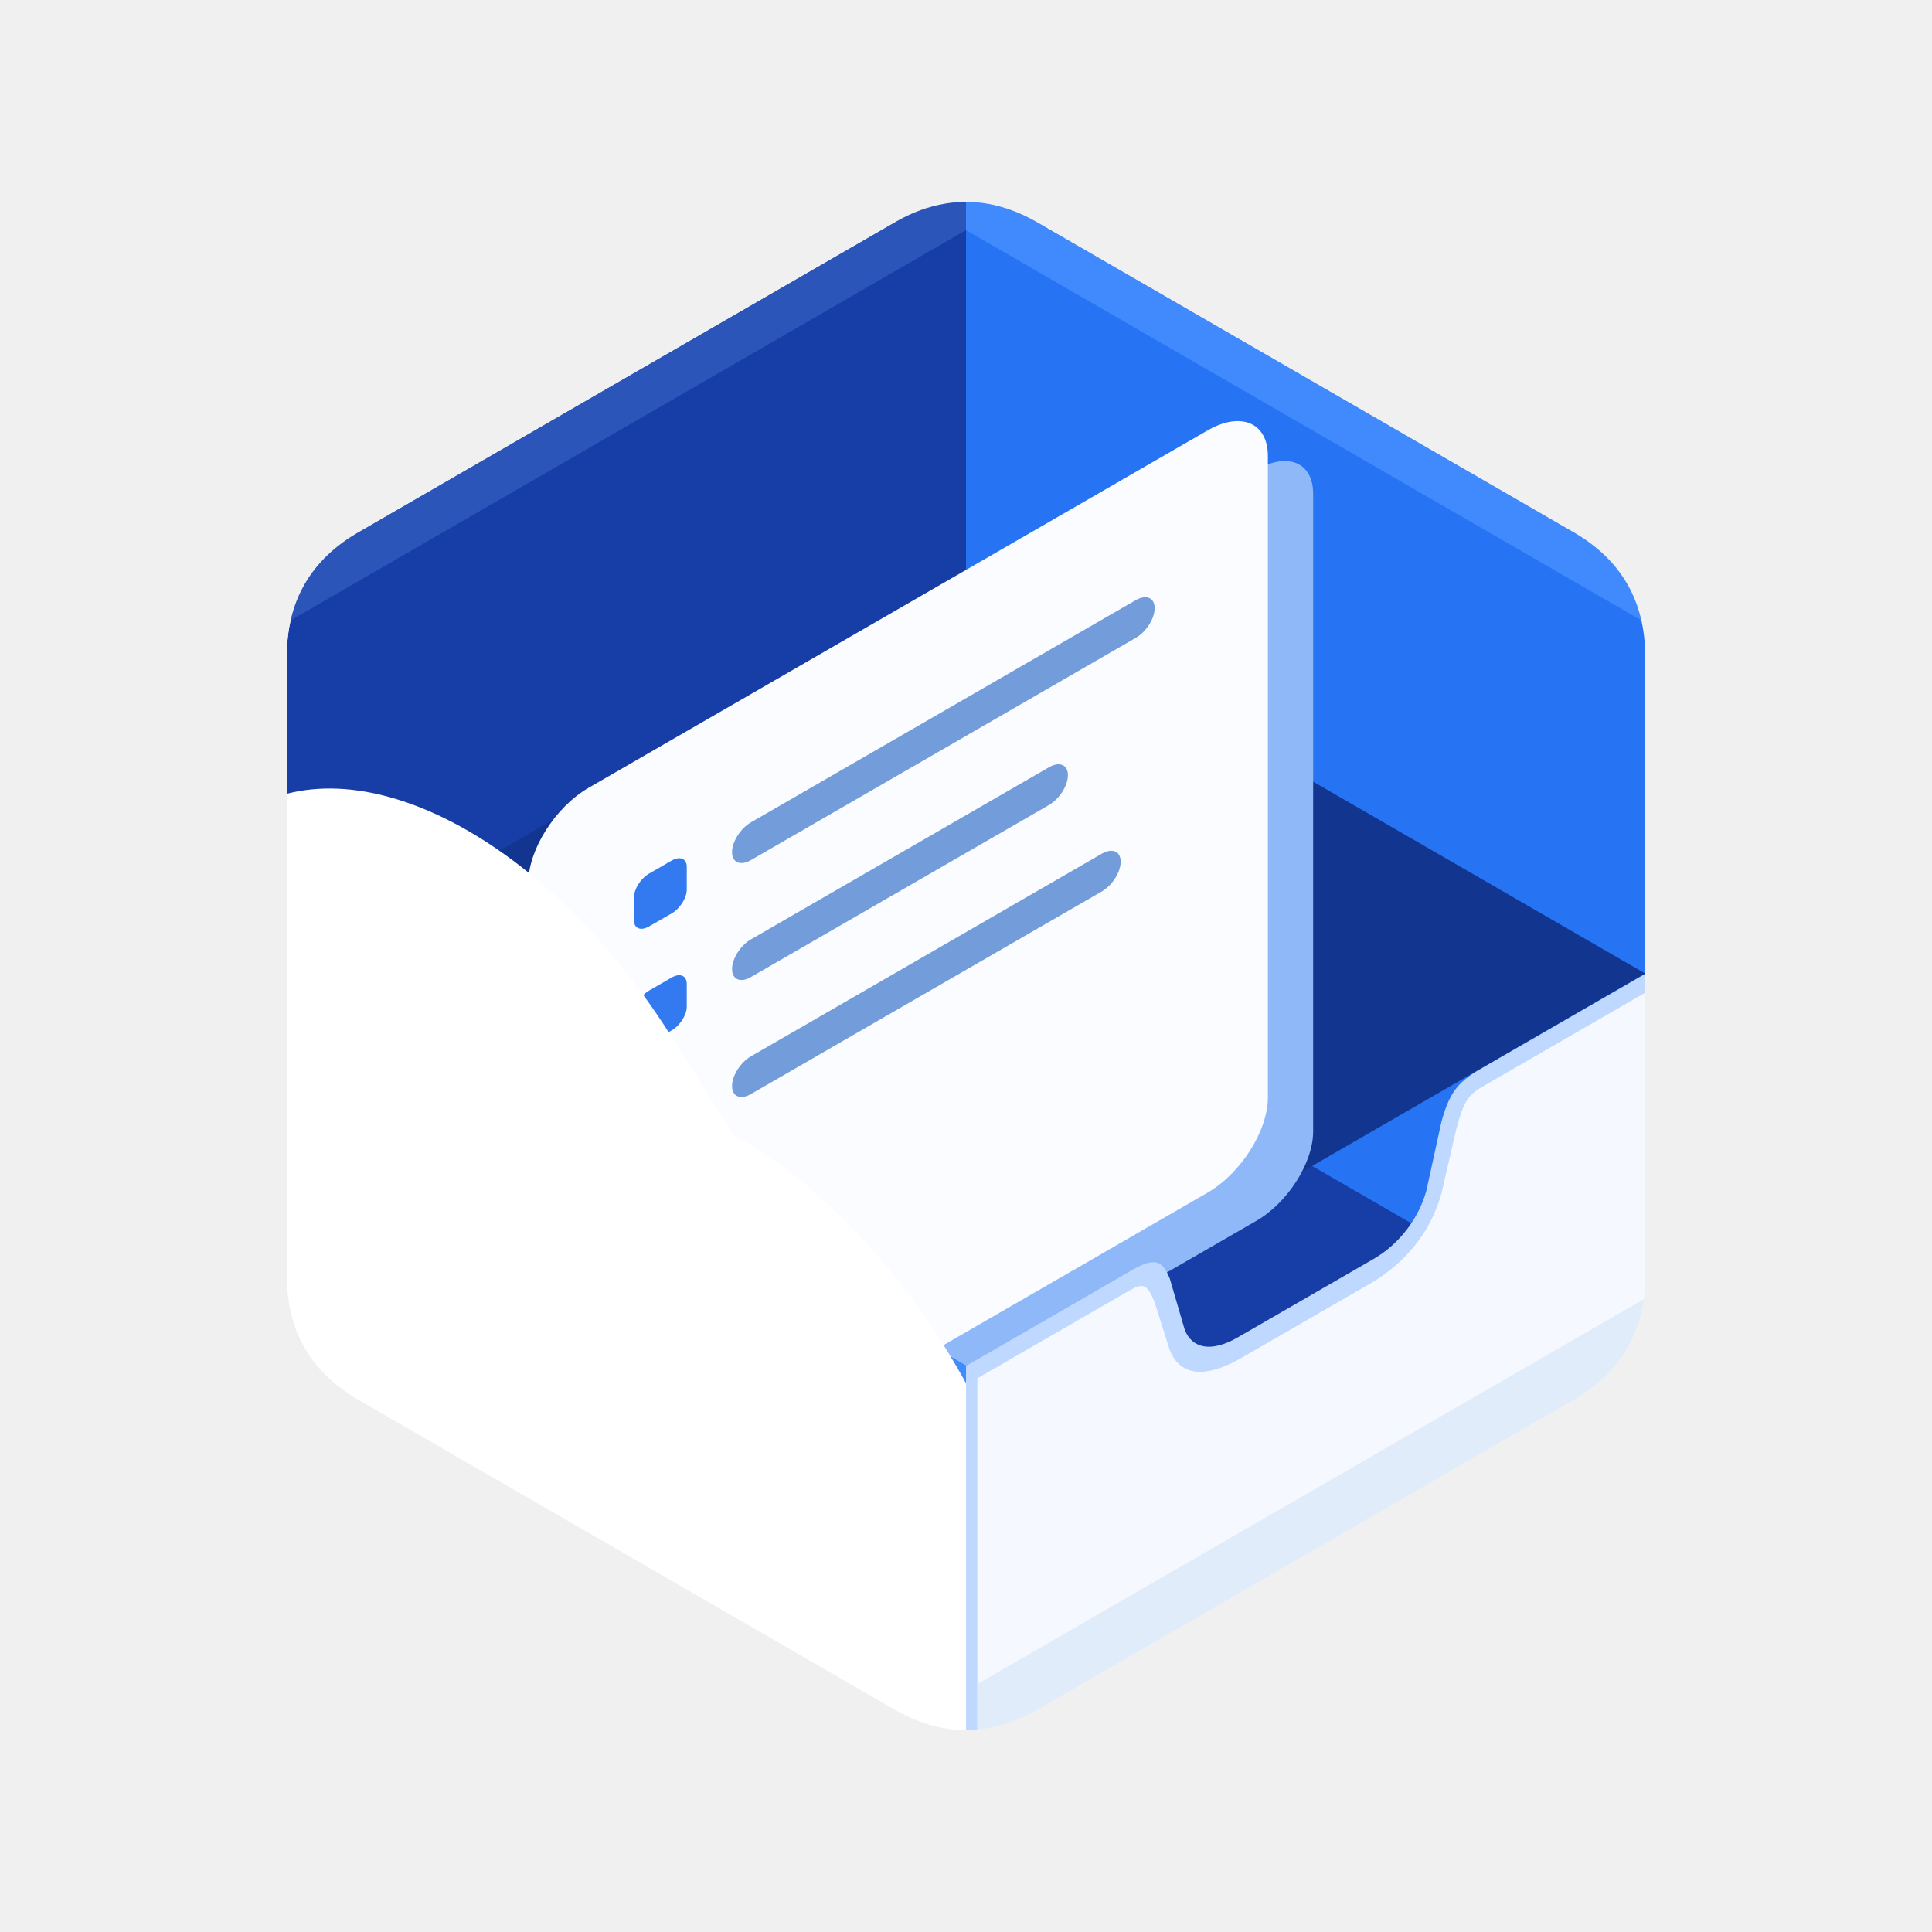
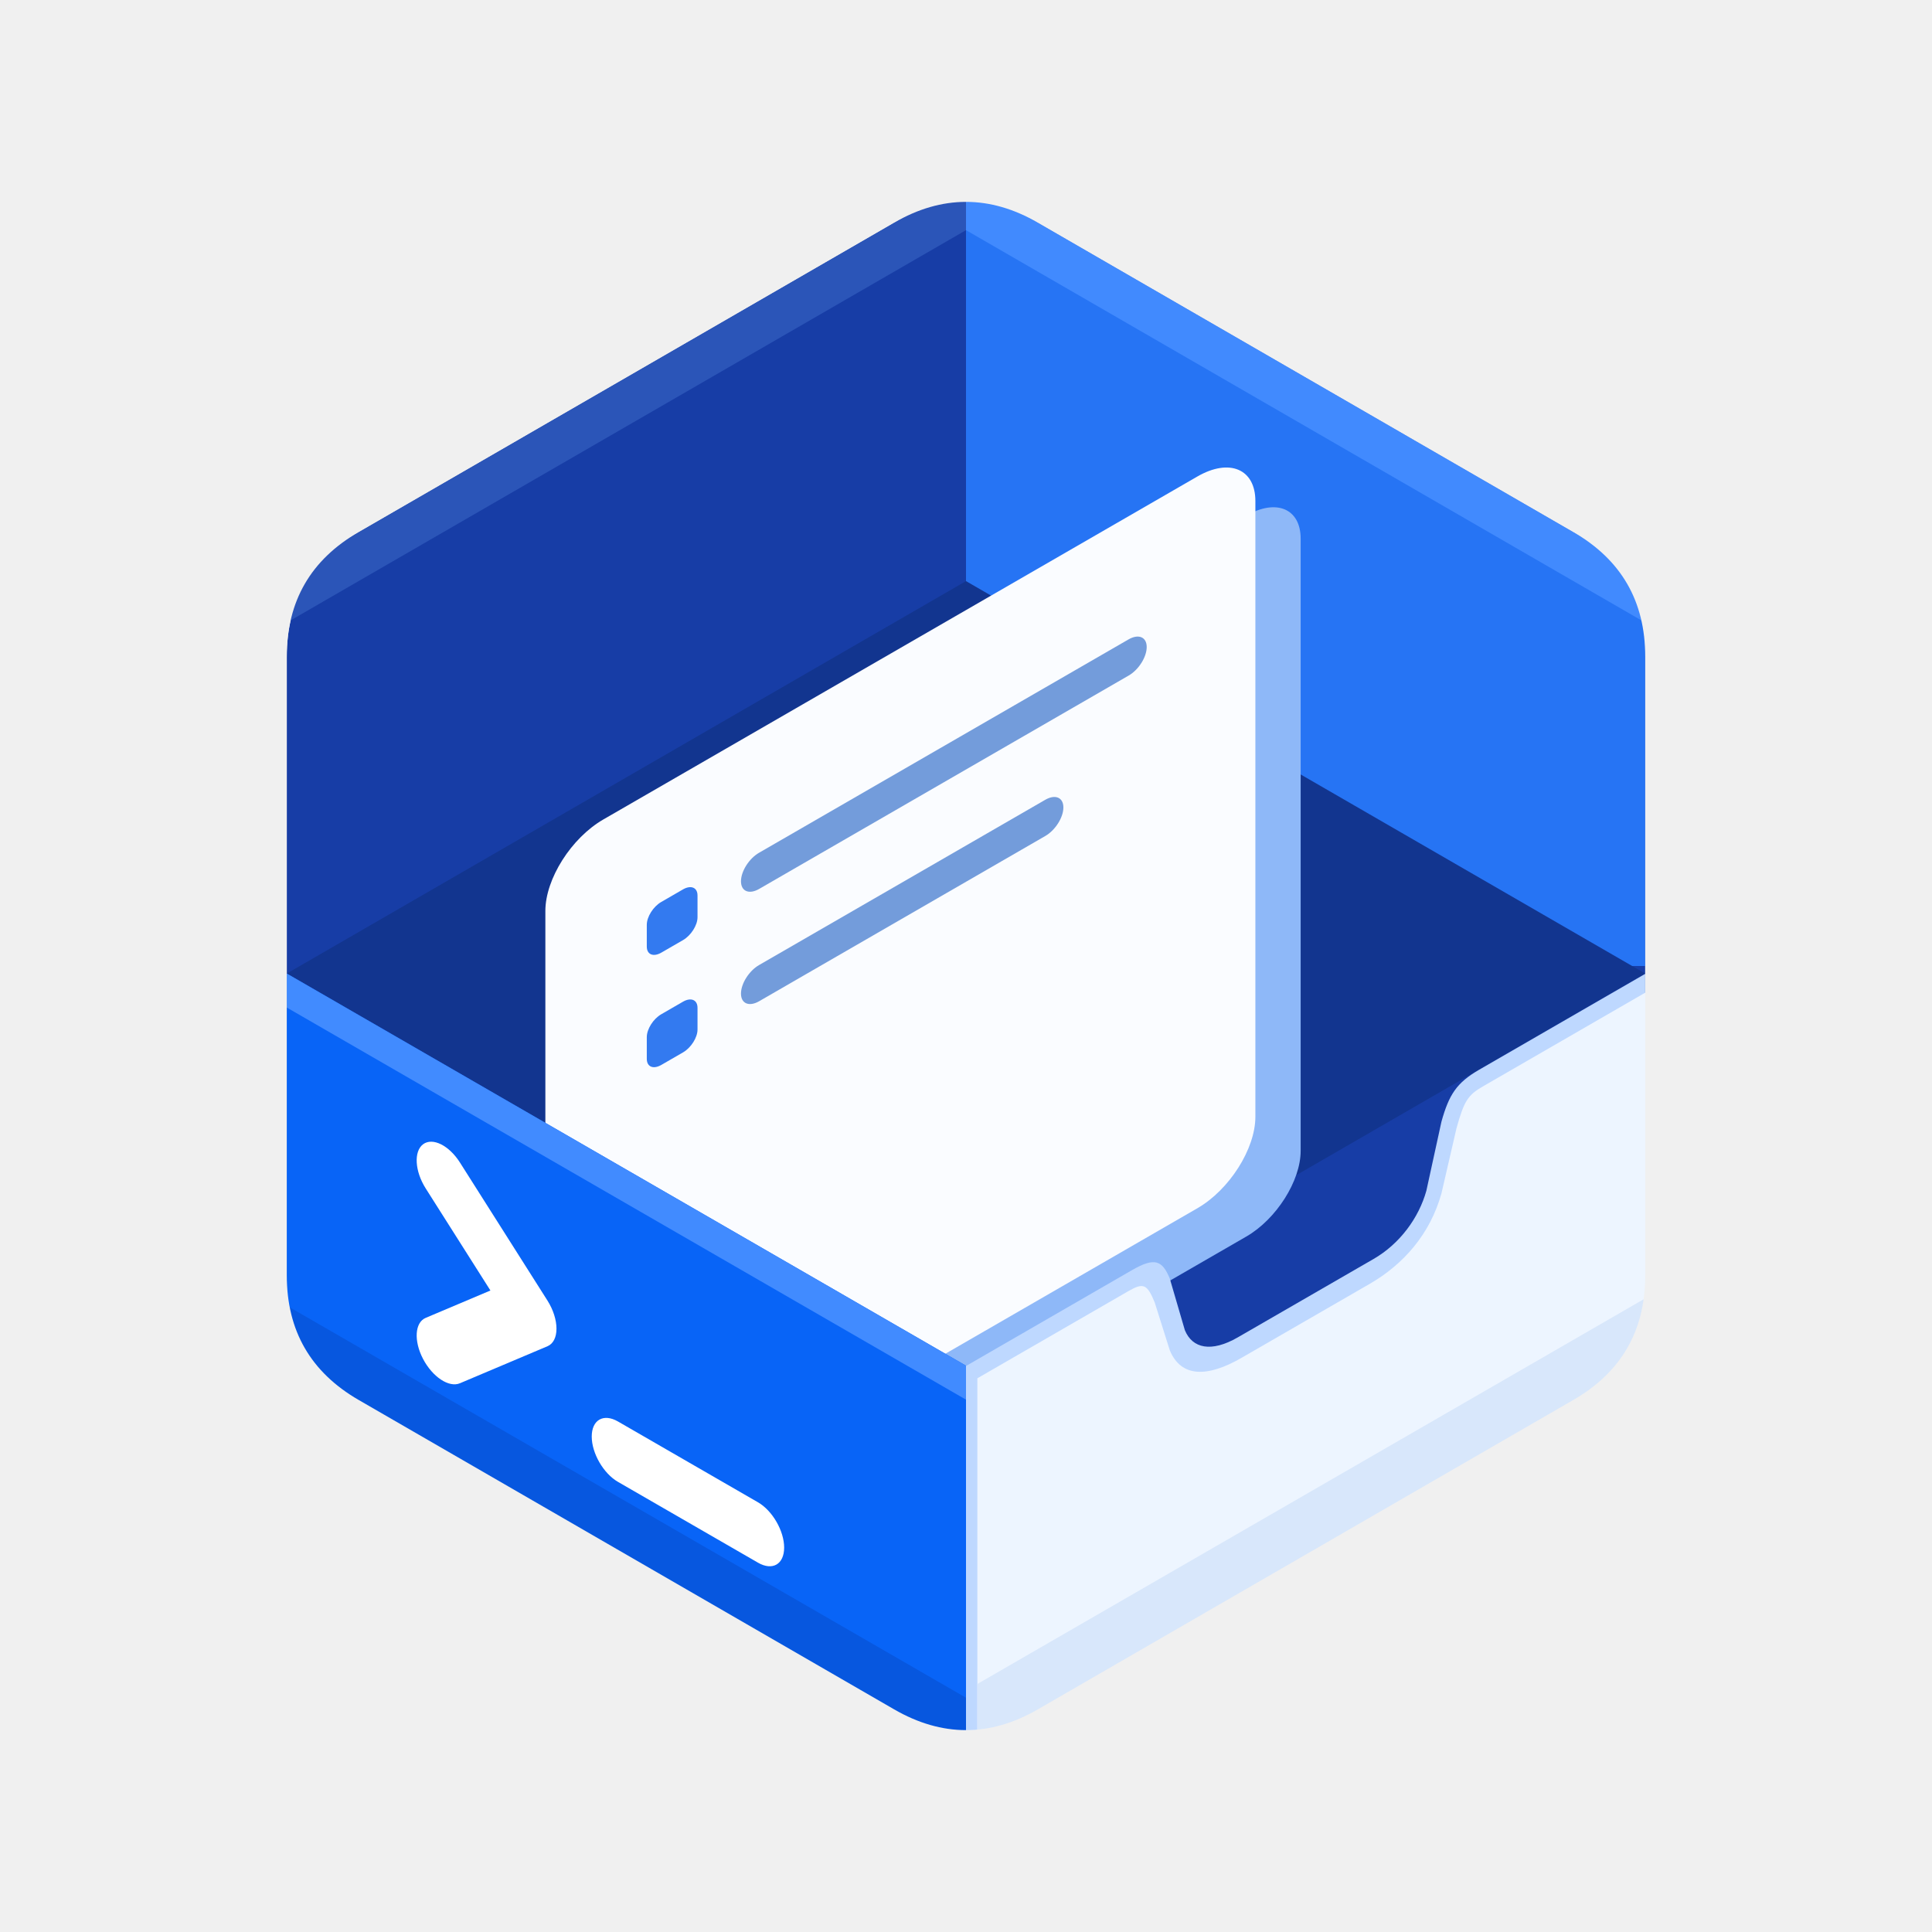
<svg xmlns="http://www.w3.org/2000/svg" width="32" height="32" viewBox="0 0 32 32" fill="none">
  <mask id="mask0_12_101" style="mask-type:luminance" maskUnits="userSpaceOnUse" x="4" y="3" width="24" height="26">
    <path d="M14.809 3.688C15.603 3.229 16.397 3.229 17.191 3.688L26.059 8.812C26.853 9.271 27.25 9.958 27.25 10.875V21.125C27.25 22.042 26.853 22.729 26.059 23.188L17.191 28.312C16.397 28.771 15.603 28.771 14.809 28.312L5.941 23.188C5.147 22.729 4.75 22.042 4.75 21.125V10.875C4.75 9.958 5.147 9.271 5.941 8.812L14.809 3.688Z" fill="white" />
  </mask>
  <g mask="url(#mask0_12_101)">
    <path d="M14.809 3.688C15.603 3.229 16.397 3.229 17.191 3.688L26.059 8.812C26.853 9.271 27.25 9.958 27.25 10.875V21.125C27.25 22.042 26.853 22.729 26.059 23.188L17.191 28.312C16.397 28.771 15.603 28.771 14.809 28.312L5.941 23.188C5.147 22.729 4.75 22.042 4.75 21.125V10.875C4.75 9.958 5.147 9.271 5.941 8.812L14.809 3.688Z" fill="#173DA6" />
-     <path d="M16 3L27.25 9.5V22.5L16 16V3Z" fill="#2674F4" />
+     <path d="M16 3L27.25 9.5V16H16V3Z" fill="#2674F4" />
    <path d="M16 3L27.25 9.5V10.312L16 3.812V3Z" fill="#418AFE" />
    <path d="M4.75 9.5L16 3V3.812L4.75 10.312V9.5Z" fill="#2B55B8" />
    <path d="M4.75 16.125L16 9.625L27.25 16.125L16 22.625L4.75 16.125Z" fill="#12358F" />
-     <path d="M20.812 7.781L10.438 13.771C9.92 14.07 9.5 14.732 9.5 15.25V25.812C9.5 26.33 9.92 26.508 10.438 26.209L20.812 20.219C21.33 19.92 21.75 19.258 21.75 18.74V8.177C21.75 7.66 21.33 7.482 20.812 7.781Z" fill="#8EB8F8" />
-     <path d="M20 7.13L9.75 13.048C9.198 13.367 8.75 14.073 8.75 14.625V25.25C8.75 25.802 9.198 25.991 9.75 25.673L20 19.755C20.552 19.436 21 18.73 21 18.177V7.552C21 7 20.552 6.811 20 7.13Z" fill="#FAFCFF" />
-     <path d="M11.125 14.254L10.75 14.47C10.612 14.55 10.5 14.727 10.5 14.865V15.24C10.5 15.378 10.612 15.425 10.75 15.345L11.125 15.129C11.263 15.049 11.375 14.873 11.375 14.734V14.359C11.375 14.221 11.263 14.174 11.125 14.254Z" fill="#337AF0" />
-     <path d="M18.812 9.94L12.438 13.621C12.265 13.721 12.125 13.941 12.125 14.114C12.125 14.287 12.265 14.346 12.438 14.246L18.812 10.565C18.985 10.466 19.125 10.245 19.125 10.072C19.125 9.9 18.985 9.841 18.812 9.94Z" fill="#739CDB" />
-     <path d="M11.125 16.191L10.75 16.408C10.612 16.488 10.5 16.664 10.5 16.802V17.177C10.5 17.315 10.612 17.363 10.75 17.283L11.125 17.066C11.263 16.987 11.375 16.81 11.375 16.672V16.297C11.375 16.159 11.263 16.112 11.125 16.191Z" fill="#337AF0" />
-     <path d="M17.375 12.708L12.438 15.559C12.265 15.658 12.125 15.879 12.125 16.052C12.125 16.224 12.265 16.283 12.438 16.183L17.375 13.333C17.548 13.233 17.688 13.012 17.688 12.84C17.688 12.667 17.548 12.608 17.375 12.708Z" fill="#739CDB" />
-     <path d="M11.125 18.129L10.75 18.345C10.612 18.425 10.5 18.602 10.5 18.74V19.115C10.5 19.253 10.612 19.3 10.75 19.22L11.125 19.004C11.263 18.924 11.375 18.747 11.375 18.609V18.234C11.375 18.096 11.263 18.049 11.125 18.129Z" fill="#337AF0" />
-     <path d="M18.25 14.14L12.438 17.496C12.265 17.596 12.125 17.816 12.125 17.989C12.125 18.162 12.265 18.221 12.438 18.121L18.25 14.765C18.423 14.665 18.562 14.445 18.562 14.272C18.562 14.1 18.423 14.04 18.25 14.14Z" fill="#739CDB" />
+     <path d="M20.643 8.541L10.683 14.292C10.186 14.579 9.783 15.214 9.783 15.711V25.851C9.783 26.348 10.186 26.519 10.683 26.232L20.643 20.481C21.14 20.194 21.543 19.559 21.543 19.062V8.922C21.543 8.425 21.14 8.254 20.643 8.541Z" fill="#8EB8F8" />
+     <path d="M19.833 7.892L9.993 13.573C9.463 13.879 9.033 14.557 9.033 15.088V25.288C9.033 25.818 9.463 25.999 9.993 25.693L19.833 20.012C20.363 19.706 20.793 19.028 20.793 18.498V8.298C20.793 7.768 20.363 7.586 19.833 7.892Z" fill="#FAFCFF" />
+     <path d="M11.313 14.731L10.953 14.939C10.82 15.015 10.713 15.185 10.713 15.318V15.678C10.713 15.81 10.82 15.855 10.953 15.779L11.313 15.571C11.445 15.495 11.553 15.325 11.553 15.193V14.832C11.553 14.7 11.445 14.655 11.313 14.731Z" fill="#337AF0" />
+     <path d="M18.693 10.59L12.573 14.124C12.407 14.219 12.273 14.431 12.273 14.597C12.273 14.763 12.407 14.819 12.573 14.724L18.693 11.19C18.859 11.095 18.993 10.883 18.993 10.717C18.993 10.551 18.859 10.495 18.693 10.59Z" fill="#739CDB" />
+     <path d="M11.313 16.591L10.953 16.799C10.82 16.875 10.713 17.045 10.713 17.178V17.538C10.713 17.67 10.82 17.715 10.953 17.639L11.313 17.431C11.445 17.355 11.553 17.185 11.553 17.053V16.693C11.553 16.56 11.445 16.515 11.313 16.591Z" fill="#337AF0" />
+     <path d="M17.313 13.247L12.573 15.984C12.407 16.079 12.273 16.291 12.273 16.457C12.273 16.623 12.407 16.679 12.573 16.584L17.313 13.847C17.479 13.751 17.613 13.54 17.613 13.374C17.613 13.208 17.479 13.151 17.313 13.247Z" fill="#739CDB" />
    <path d="M4.75 16.125L16 22.62V29.12L4.75 22.625V16.125Z" fill="#0864F7" />
    <path d="M4.75 16.125L16 22.62V23.183L4.75 16.688V16.125Z" fill="#418BFF" />
    <path d="M4.75 21.625L16 28.12V29.37L4.75 22.875V21.625Z" fill="#0757DF" />
-     <path d="M11.101 17.137C8.964 13.766 5.731 12.168 3.881 13.567C2.03 14.966 2.262 18.832 4.399 22.203L7.75 19.67L11.101 17.137ZM9 21.641L12.351 28.043C13.473 27.569 14.118 26.311 14.118 24.596C14.118 22.881 13.473 20.879 12.351 19.108L9 21.641ZM4.399 15.767C2.262 16.671 2.03 20.269 3.881 23.805C5.731 27.341 8.964 29.475 11.101 28.572L7.75 22.17L4.399 15.767ZM10.25 17.703C7.423 16.071 5.132 17.394 5.132 20.658C5.132 23.922 7.423 27.891 10.25 29.523V23.613V17.703ZM12.25 30.678C15.077 32.31 17.368 30.987 17.368 27.723C17.368 24.459 15.077 20.489 12.25 18.858V24.768V30.678ZM7.75 19.67L4.399 22.203L5.649 24.174L9 21.641L12.351 19.108L11.101 17.137L7.75 19.67ZM9 21.641L5.649 15.239L4.399 15.767L7.75 22.17L11.101 28.572L12.351 28.043L9 21.641ZM10.25 23.613V29.523L12.25 30.678V24.768V18.858L10.25 17.703V23.613Z" fill="white" />
+     <path d="M7.618 19.255C7.437 18.97 7.164 18.835 7.007 18.953C6.851 19.072 6.87 19.399 7.051 19.684L7.334 19.47L7.618 19.255ZM8.784 21.757L9.068 22.298C9.163 22.258 9.217 22.152 9.217 22.007C9.217 21.862 9.163 21.692 9.068 21.542L8.784 21.757ZM7.051 21.828C6.87 21.904 6.851 22.209 7.007 22.508C7.164 22.807 7.437 22.988 7.618 22.911L7.334 22.369L7.051 21.828ZM10.235 23.544C9.995 23.406 9.801 23.518 9.801 23.794C9.801 24.07 9.995 24.406 10.235 24.544V24.044V23.544ZM12.555 25.883C12.794 26.021 12.988 25.91 12.988 25.633C12.988 25.357 12.794 25.021 12.555 24.883V25.383V25.883ZM7.334 19.47L7.051 19.684L8.501 21.971L8.784 21.757L9.068 21.542L7.618 19.255L7.334 19.47ZM8.784 21.757L8.501 21.215L7.051 21.828L7.334 22.369L7.618 22.911L9.068 22.298L8.784 21.757ZM10.235 24.044V24.544L12.555 25.883V25.383V24.883L10.235 23.544V24.044Z" fill="white" />
    <path d="M16 22.625L18.75 21.037C19.125 20.821 19.25 20.874 19.375 21.176L19.625 22.032C19.75 22.335 20.062 22.404 20.5 22.152L22.75 20.853C23.188 20.6 23.5 20.17 23.625 19.723L23.875 18.578C24 18.131 24.125 17.934 24.5 17.718L27.25 16.13V22.755L16 29.25V22.625Z" fill="#BED8FF" />
-     <path d="M16.188 22.829L18.688 21.386C18.938 21.241 19 21.268 19.125 21.571L19.375 22.364C19.562 22.818 20 22.816 20.562 22.491L22.688 21.264C23.25 20.939 23.688 20.437 23.875 19.766L24.125 18.684C24.25 18.237 24.312 18.138 24.562 17.994L27.312 16.406V22.469L16.188 28.892V22.829Z" fill="#F5F9FF" />
-     <path d="M16.188 27.892L27.312 21.469V22.719L16.188 29.142V27.892Z" fill="#E1ECFB" />
+     <path d="M16.188 22.829L18.688 21.386C18.938 21.241 19 21.268 19.125 21.571L19.375 22.364C19.562 22.818 20 22.816 20.562 22.491L22.688 21.264C23.25 20.939 23.688 20.437 23.875 19.766L24.125 18.684C24.25 18.237 24.312 18.138 24.562 17.994L27.312 16.406V22.469L16.188 28.892V22.829Z" fill="#EDF5FF" />
+     <path d="M16.188 27.892L27.312 21.469V22.719L16.188 29.142V27.892Z" fill="#D8E7FB" />
  </g>
</svg>
